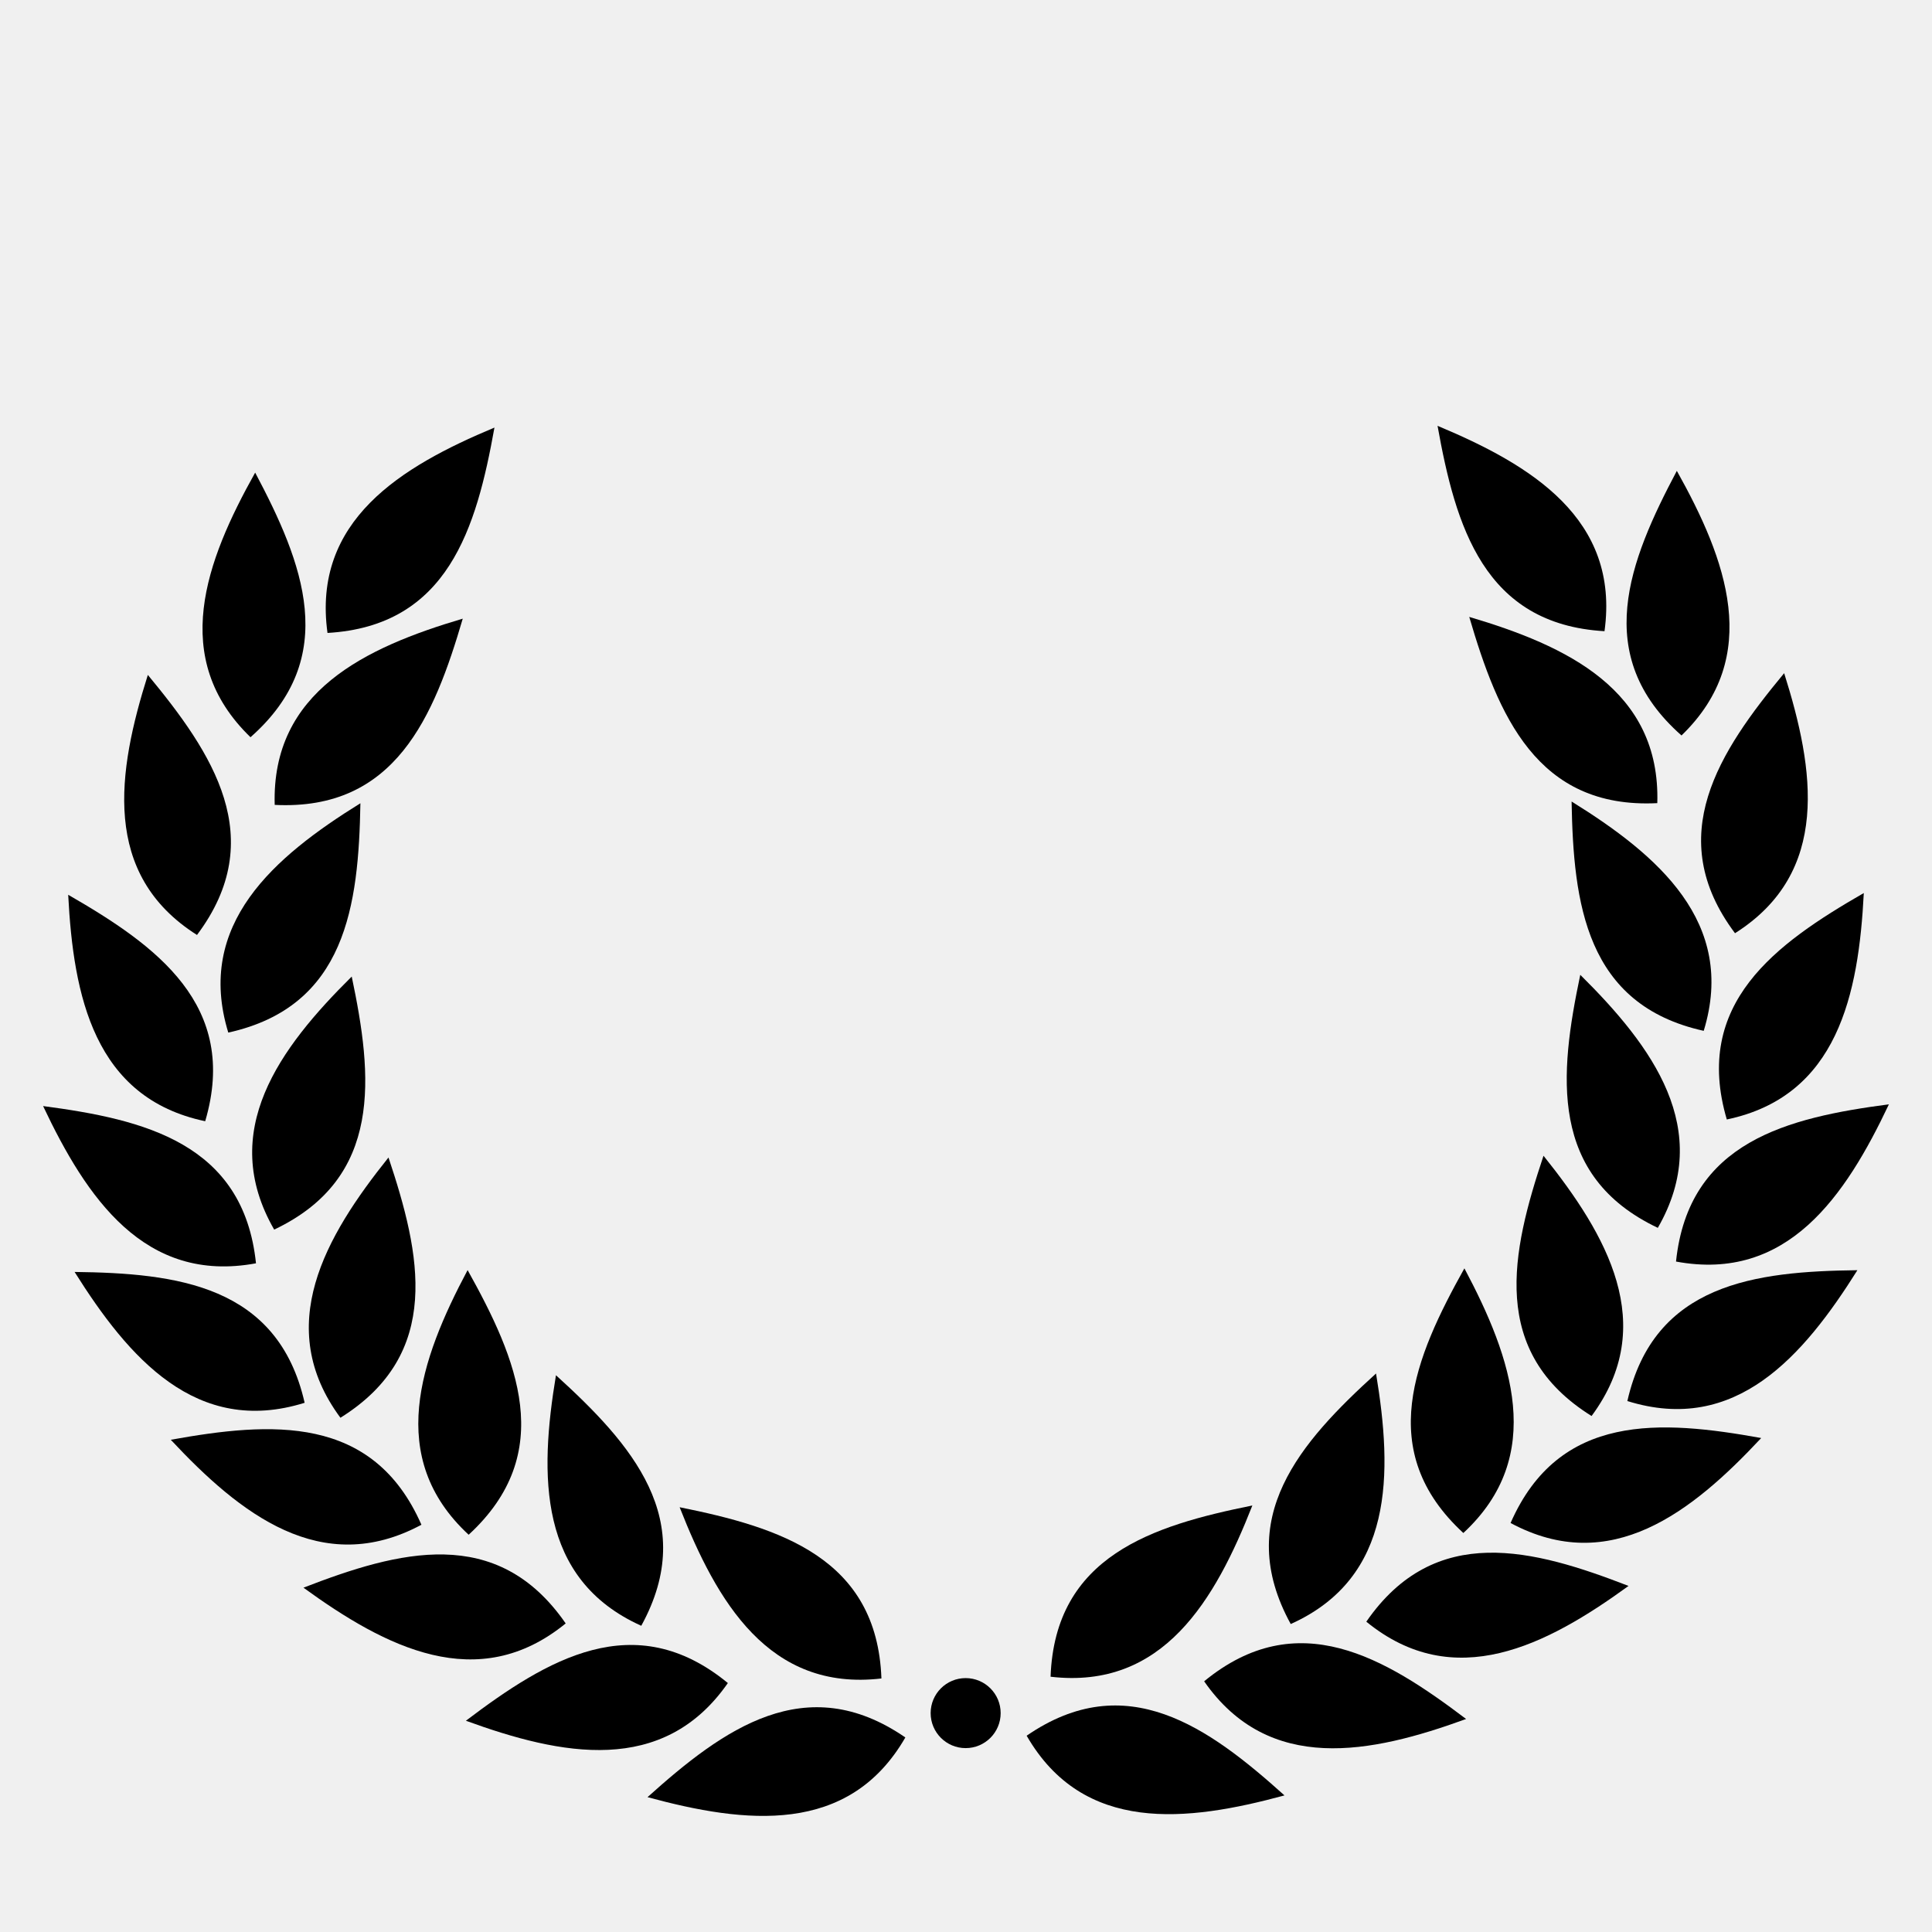
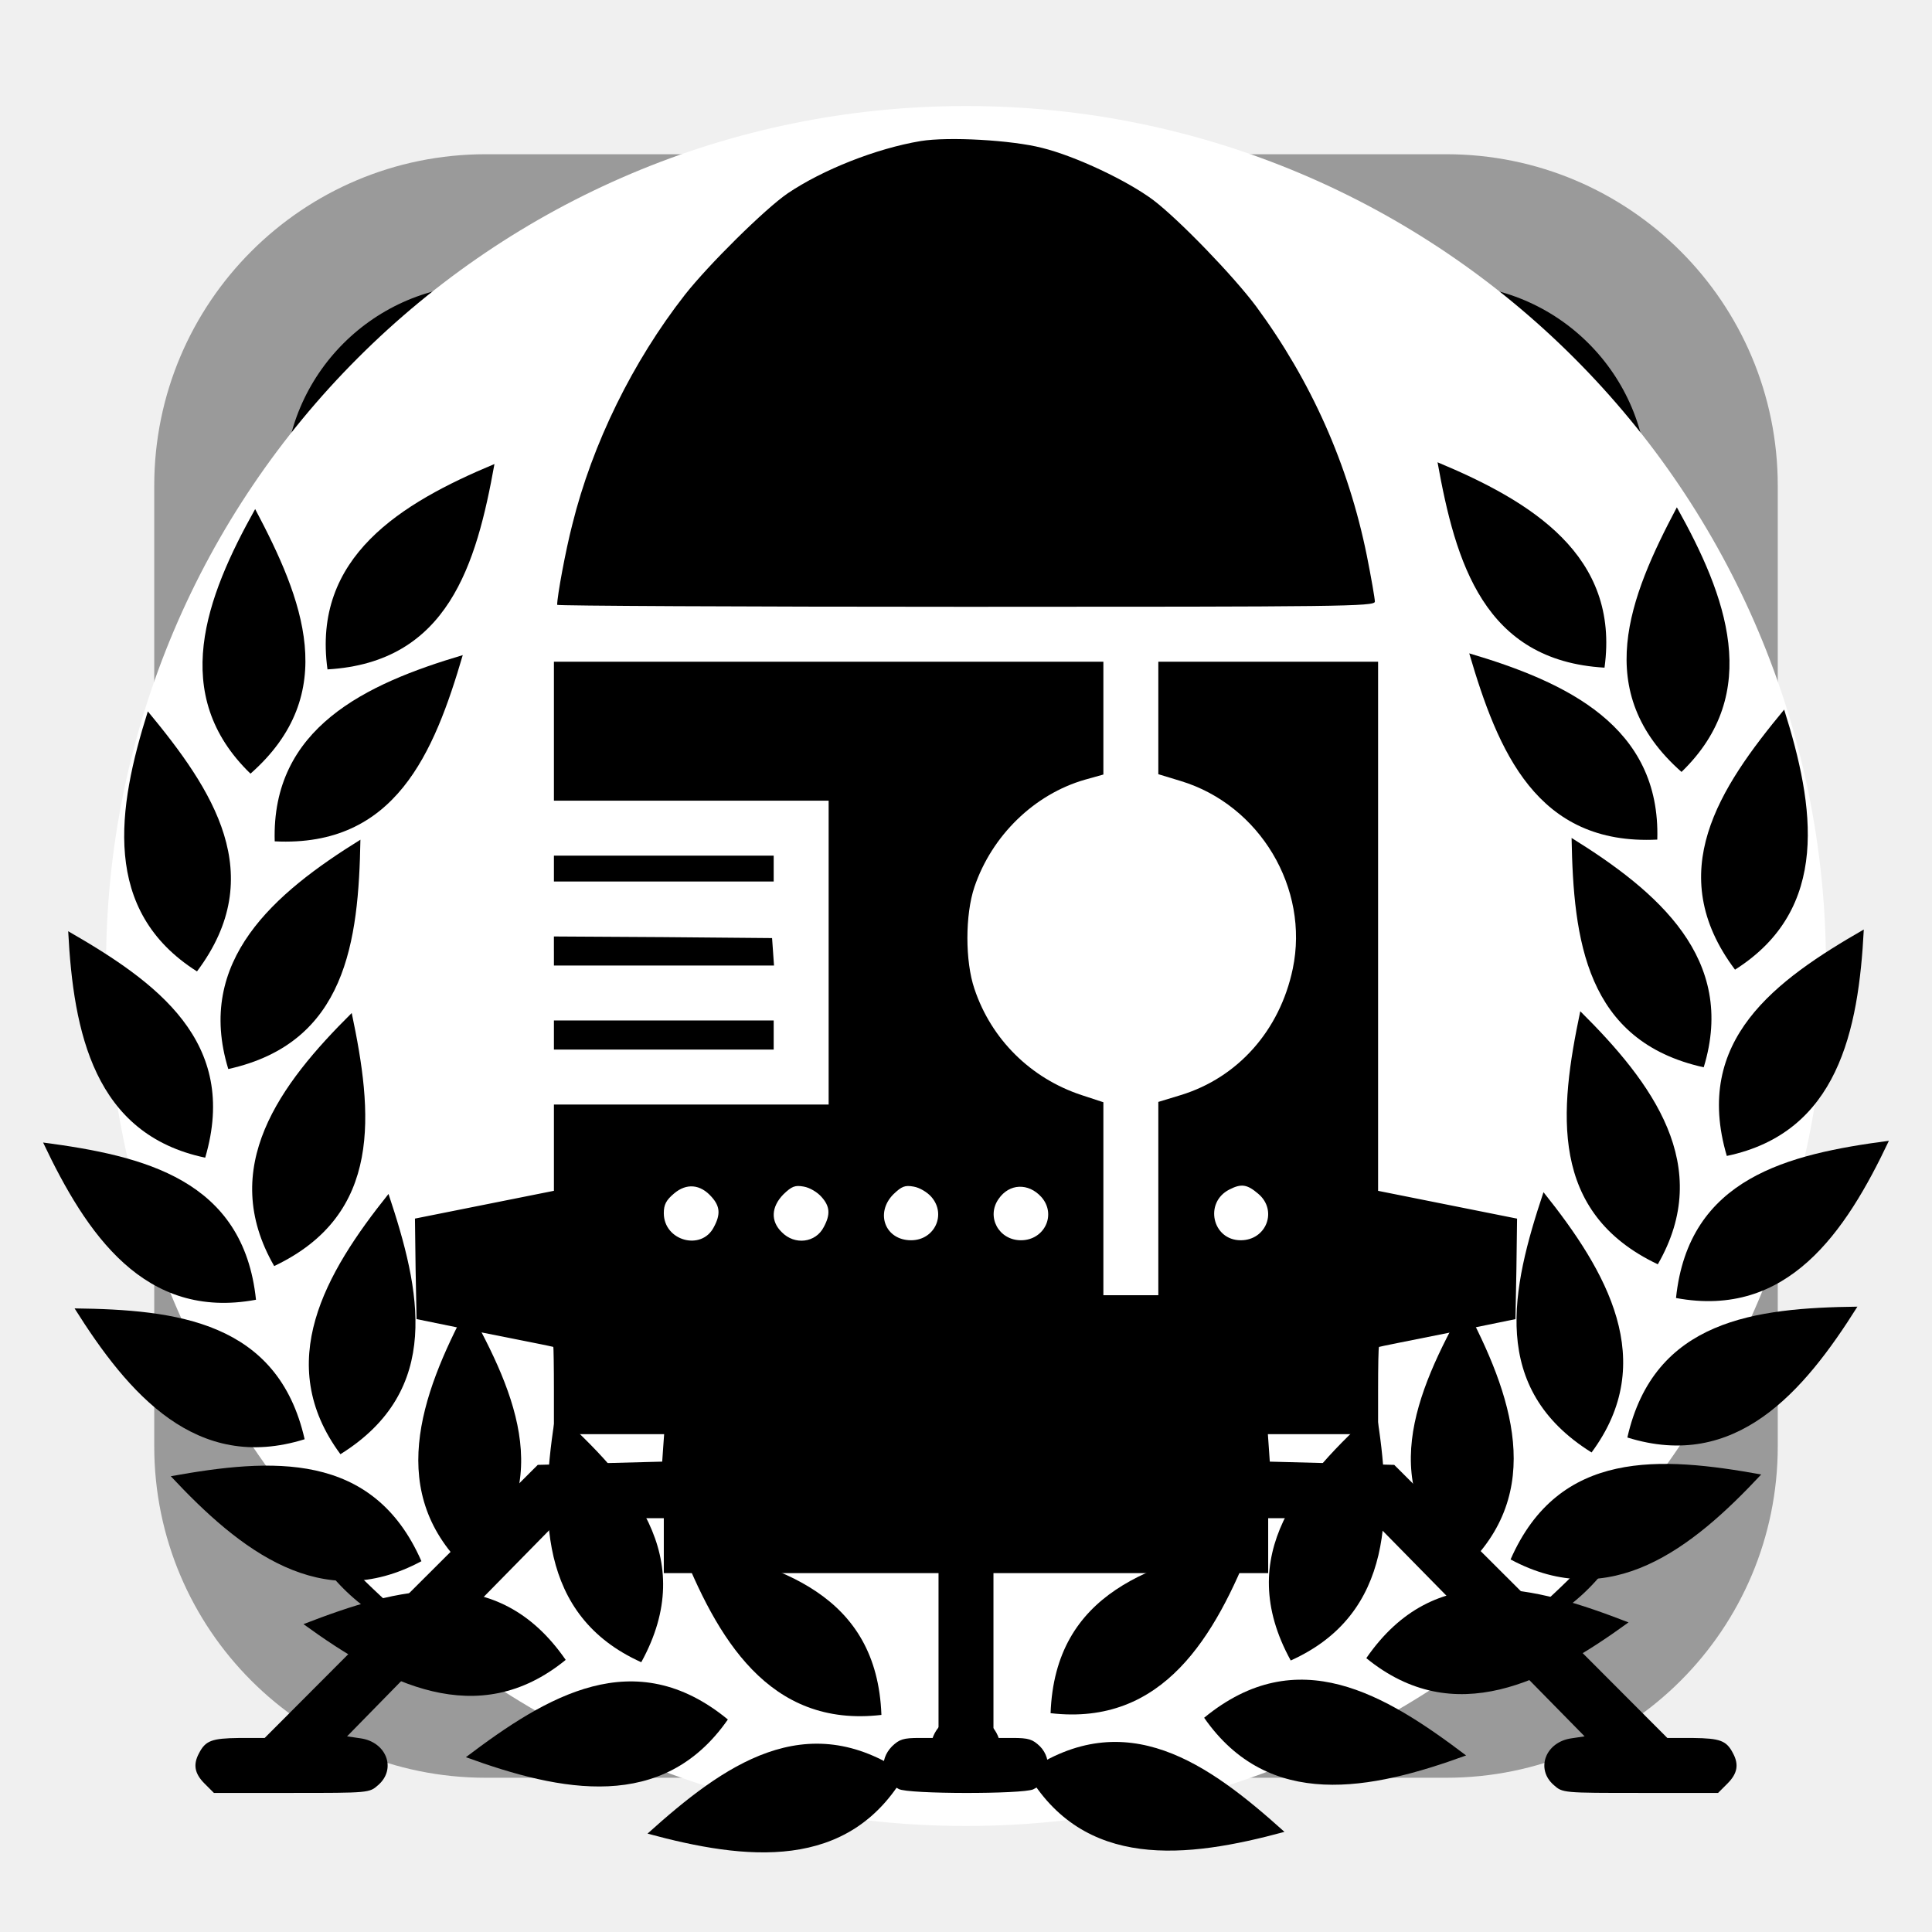
<svg xmlns="http://www.w3.org/2000/svg" xmlns:xlink="http://www.w3.org/1999/xlink" viewBox="0 0 100 100" version="1.0" width="100" height="100" fill="currentColor" id="svg79">
  <defs id="defs83">
    <linearGradient id="linearGradient897">
      <stop style="stop-color:#f2e043;stop-opacity:1;" offset="0" id="stop893" />
      <stop style="stop-color:#f2e043;stop-opacity:0;" offset="1" id="stop895" />
    </linearGradient>
    <linearGradient xlink:href="#linearGradient897" id="linearGradient899" x1="8.261" y1="7.86" x2="92.114" y2="91.713" gradientUnits="userSpaceOnUse" />
  </defs>
-   <g style="display:none" id="layer1">
-     <g style="fill:#ffffff;fill-opacity:1" transform="translate(4.817503,2.220127)" id="box_golden_round">
-       <rect style="fill:#ffffff;fill-opacity:1;stroke:#f2e043;stroke-width:6.742;stroke-linejoin:round" id="rect907" width="77.291" height="77.291" x="6.537" y="9.134" rx="13.784" />
+   <g style="display:inline" id="weekly">
+     <g id="g10" transform="translate(4.817503,2.220127)">
+       <rect style="stroke:#9a9a9a;stroke-width:6.742;stroke-linejoin:round;stroke-opacity:1" id="rect907" width="77.291" height="77.291" x="6.537" y="9.134" rx="13.784" />
    </g>
  </g>
-   <g style="display:inline" id="layer2">
-     <g id="laurel" transform="translate(91.881,-840.75)">
-       <g transform="matrix(0.102495,0,0,0.102495,-80.59541,838.799)" id="g76">
-         <g transform="matrix(-1,0,0,1,755.44,-0.88158)" id="g36">
-           <path d="m 347.09,896.45 c -50.262,-34.611 -91.991,-4.221 -130.2,30.147 49.331,13.402 101.57,19.481 130.2,-30.147 z" id="path2" />
-           <path d="m 335.01,866.66 c -2.23,-60.986 -51.521,-76.327 -101.9,-86.474 18.691,47.579 44.995,93.123 101.9,86.474 z" id="path4" />
-           <path d="m 257.46,868.97 c -47.158,-38.735 -91.305,-11.979 -132.29,19.036 48.022,17.523 99.562,27.995 132.29,-19.036 z" id="path6" />
-           <path d="m 213.73,840.05 c 29.386,-53.485 -5.043,-91.95 -43.076,-126.52 -8.378,50.428 -9.178,103.02 43.076,126.52 z" id="path8" />
-           <path d="m 175.56,838.86 c -34.69,-50.2 -84.493,-36.61 -132.42,-18.05 41.356,30.047 88.034,54.282 132.42,18.056 z" id="path10" />
-           <path d="m 126.56,794.08 c 44.894,-41.337 24.512,-88.766 -0.528,-133.65 -24.006,45.131 -41.517,94.725 0.528,133.65 z" id="path12" />
-           <path d="M 102.71,789.03 C 78.197,733.143 26.72,737.014 -23.86,746.117 c 34.886,37.364 76.102,70.035 126.57,42.913 z" id="path14" />
-           <path d="M 61.808,735 C 113.59,702.7 102.36,652.32 86.078,603.57 54.118,643.47 27.712,688.95 61.808,735 Z" id="path16" />
-           <path d="M 43.732,727.44 C 30.23,667.926 -21.05,661.992 -72.438,661.365 c 27.191,43.287 61.485,83.163 116.17,66.075 z" id="path18" />
-           <path d="M 28.354,639.98 C 83.493,613.83 78.104,562.49 67.512,512.2 31.194,548.17 -0.246,590.33 28.354,639.98 Z" id="path20" />
-           <path d="m 19.165,657 c -6.339,-60.697 -56.553,-72.677 -107.51,-79.403 21.859,46.21 51.175,89.875 107.51,79.403 z" id="path22" />
-           <path d="m 5.175,540.49 c 59.589,-13.17 65.808,-64.42 66.721,-115.81 -43.438,26.95 -83.504,61.02 -66.721,115.81 z" id="path24" />
-           <path d="m -6.486,585.25 c 17.245,-58.54 -24.626,-88.73 -69.183,-114.35 2.621,51.052 13.107,102.59 69.183,114.35 z" id="path26" />
-           <path d="m 28.616,425.5 c 60.951,3.052 80.497,-44.727 94.963,-94.044 -49.017,14.507 -96.665,36.773 -94.963,94.044 z" id="path28" />
-           <path d="m -10.627,491.19 c 36.629,-48.812 7.962,-91.743 -24.821,-131.32 -15.399,48.744 -23.6,100.69 24.821,131.32 z" id="path30" />
-           <path d="M 55.278,338.67 C 116.2,335.15 130.5,285.55 139.59,234.96 92.411,254.65 47.431,281.91 55.278,338.67 Z" id="path32" />
-           <path d="M 16.39,391.33 C 62.167,350.98 42.814,303.12 18.751,257.7 -6.225,302.31 -24.804,351.51 16.39,391.33 Z" id="path34" />
-         </g>
-         <g id="g72">
-           <path d="m 347.09,896.45 c -50.262,-34.611 -91.991,-4.221 -130.2,30.147 49.331,13.402 101.57,19.481 130.2,-30.147 z" id="path38" />
-           <path d="m 335.01,866.66 c -2.23,-60.986 -51.521,-76.327 -101.9,-86.474 18.691,47.579 44.995,93.123 101.9,86.474 z" id="path40" />
-           <path d="m 257.46,868.97 c -47.158,-38.735 -91.305,-11.979 -132.29,19.036 48.022,17.523 99.562,27.995 132.29,-19.036 z" id="path42" />
-           <path d="m 213.73,840.05 c 29.386,-53.485 -5.043,-91.95 -43.076,-126.52 -8.378,50.428 -9.178,103.02 43.076,126.52 z" id="path44" />
-           <path d="m 175.56,838.86 c -34.69,-50.2 -84.493,-36.61 -132.42,-18.05 41.356,30.047 88.034,54.282 132.42,18.056 z" id="path46" />
-           <path d="m 126.56,794.08 c 44.894,-41.337 24.512,-88.766 -0.528,-133.65 -24.006,45.131 -41.517,94.725 0.528,133.65 z" id="path48" />
-           <path d="M 102.71,789.03 C 78.197,733.143 26.72,737.014 -23.86,746.117 c 34.886,37.364 76.102,70.035 126.57,42.913 z" id="path50" />
-           <path d="M 61.808,735 C 113.59,702.7 102.36,652.32 86.078,603.57 54.118,643.47 27.712,688.95 61.808,735 Z" id="path52" />
-           <path d="M 43.732,727.44 C 30.23,667.926 -21.05,661.992 -72.438,661.365 c 27.191,43.287 61.485,83.163 116.17,66.075 z" id="path54" />
-           <path d="M 28.354,639.98 C 83.493,613.83 78.104,562.49 67.512,512.2 31.194,548.17 -0.246,590.33 28.354,639.98 Z" id="path56" />
-           <path d="m 19.165,657 c -6.339,-60.697 -56.553,-72.677 -107.51,-79.403 21.859,46.21 51.175,89.875 107.51,79.403 z" id="path58" />
-           <path d="m 5.175,540.49 c 59.589,-13.17 65.808,-64.42 66.721,-115.81 -43.438,26.95 -83.504,61.02 -66.721,115.81 z" id="path60" />
-           <path d="m -6.486,585.25 c 17.245,-58.54 -24.626,-88.73 -69.183,-114.35 2.621,51.052 13.107,102.59 69.183,114.35 z" id="path62" />
-           <path d="m 28.616,425.5 c 60.951,3.052 80.497,-44.727 94.963,-94.044 -49.017,14.507 -96.665,36.773 -94.963,94.044 z" id="path64" />
-           <path d="m -10.627,491.19 c 36.629,-48.812 7.962,-91.743 -24.821,-131.32 -15.399,48.744 -23.6,100.69 24.821,131.32 z" id="path66" />
-           <path d="M 55.278,338.67 C 116.2,335.15 130.5,285.55 139.59,234.96 92.411,254.65 47.431,281.91 55.278,338.67 Z" id="path68" />
-           <path d="M 16.39,391.33 C 62.167,350.98 42.814,303.12 18.751,257.7 -6.225,302.31 -24.804,351.51 16.39,391.33 Z" id="path70" />
-         </g>
-         <ellipse transform="matrix(1.3462,0,0,1.0294,-97.05,-48.372)" cx="352.543" cy="905.89" rx="13.132" ry="17.173" id="ellipse74" />
-       </g>
-       <circle r="30.41" cy="49.641" cx="50" id="path1037" style="fill:#ffffff;fill-opacity:1;stroke:none;stroke-width:4.679;stroke-linejoin:round" />
+   <g style="display:inline" id="monthly">
+     <circle style="fill:#ffffff;fill-opacity:1;stroke:none;stroke-width:6.742;stroke-linejoin:round;stroke-opacity:1" id="path1005" cx="50" cy="50" r="44.512" />
+     <g id="g1050" transform="translate(4.5e-7,1.886724)">
+       <path style="stroke-width:0.102" d="m 53.139,89.84 c 5.152,-3.547 9.429,-0.433 13.345,3.09 -5.056,1.374 -10.41,1.997 -13.345,-3.09 z" id="path2" />
+       <path style="stroke-width:0.102" d="m 54.378,86.787 c 0.229,-6.251 5.281,-7.823 10.444,-8.863 -1.916,4.877 -4.612,9.545 -10.444,8.863 z" id="path4" />
+       <path style="stroke-width:0.102" d="m 62.326,87.024 c 4.833,-3.97 9.358,-1.228 13.559,1.951 -4.922,1.796 -10.205,2.869 -13.559,-1.951 z" id="path6" />
+       <path style="stroke-width:0.102" d="m 66.808,84.06 c -3.012,-5.482 0.517,-9.424 4.415,-12.968 0.859,5.169 0.941,10.559 -4.415,12.968 z" id="path8" />
+       <path style="stroke-width:0.102" d="m 70.72,83.938 c 3.556,-5.145 8.66,-3.752 13.572,-1.85 -4.239,3.08 -9.023,5.564 -13.572,1.851 z" id="path10" />
+       <path style="stroke-width:0.102" d="m 75.743,79.348 c -4.601,-4.237 -2.512,-9.098 0.054,-13.698 2.46,4.626 4.255,9.709 -0.054,13.698 z" id="path12" />
+       <path style="stroke-width:0.102" d="m 78.187,78.83 c 2.512,-5.728 7.789,-5.331 12.973,-4.398 -3.576,3.83 -7.8,7.178 -12.973,4.398 z" id="path14" />
+       <path style="stroke-width:0.102" d="m 82.379,73.292 c -5.307,-3.311 -4.156,-8.474 -2.488,-13.471 3.276,4.09 5.982,8.751 2.488,13.471 z" id="path16" />
+       <path style="stroke-width:0.102" d="m 84.232,72.518 c 1.384,-6.1 6.64,-6.708 11.907,-6.772 -2.787,4.437 -6.302,8.524 -11.907,6.772 z" id="path18" />
+       <path style="stroke-width:0.102" d="m 85.808,63.553 c -5.651,-2.68 -5.099,-7.942 -4.013,-13.097 3.722,3.687 6.945,8.008 4.013,13.097 z" id="path20" />
+       <path style="stroke-width:0.102" d="m 86.75,65.298 c 0.65,-6.221 5.796,-7.449 11.019,-8.138 -2.24,4.736 -5.245,9.212 -11.019,8.138 z" id="path22" />
+       <path style="stroke-width:0.102" d="m 88.184,53.356 c -6.108,-1.35 -6.745,-6.603 -6.839,-11.87 4.452,2.762 8.559,6.254 6.839,11.87 z" id="path24" />
+       <path style="stroke-width:0.102" d="m 89.379,57.944 c -1.768,-6 2.524,-9.094 7.091,-11.72 -0.269,5.233 -1.343,10.515 -7.091,11.72 z" id="path26" />
+       <path style="stroke-width:0.102" d="m 85.781,41.57 c -6.247,0.313 -8.251,-4.584 -9.733,-9.639 5.024,1.487 9.908,3.769 9.733,9.639 z" id="path28" />
+       <path style="stroke-width:0.102" d="m 89.804,48.303 c -3.754,-5.003 -0.816,-9.403 2.544,-13.46 1.578,4.996 2.419,10.32 -2.544,13.46 z" id="path30" />
+       <path style="stroke-width:0.102" d="m 83.049,32.671 c -6.244,-0.361 -7.71,-5.445 -8.642,-10.63 4.836,2.018 9.446,4.812 8.642,10.63 z" id="path32" />
+       <path style="stroke-width:0.102" d="m 87.035,38.068 c -4.692,-4.136 -2.708,-9.041 -0.242,-13.696 2.56,4.572 4.464,9.615 0.242,13.696 z" id="path34" />
+       <path style="stroke-width:0.102" d="m 46.861,89.931 c -5.152,-3.547 -9.429,-0.433 -13.345,3.09 5.056,1.374 10.41,1.997 13.345,-3.09 z" id="path38" />
+       <path style="stroke-width:0.102" d="m 45.622,86.877 c -0.229,-6.251 -5.281,-7.823 -10.444,-8.863 1.916,4.877 4.612,9.545 10.444,8.863 z" id="path40" />
+       <path style="stroke-width:0.102" d="m 37.674,87.114 c -4.833,-3.97 -9.358,-1.228 -13.559,1.951 4.922,1.796 10.205,2.869 13.559,-1.951 z" id="path42" />
+       <path style="stroke-width:0.102" d="M 33.192,84.15 C 36.204,78.668 32.675,74.725 28.777,71.182 27.918,76.351 27.836,81.741 33.192,84.15 Z" id="path44" />
+       <path style="stroke-width:0.102" d="m 29.28,84.028 c -3.556,-5.145 -8.66,-3.752 -13.572,-1.85 4.239,3.08 9.023,5.564 13.572,1.851 z" id="path46" />
+       <path style="stroke-width:0.102" d="m 24.257,79.438 c 4.601,-4.237 2.512,-9.098 -0.054,-13.698 -2.46,4.626 -4.255,9.709 0.054,13.698 z" id="path48" />
+       <path style="stroke-width:0.102" d="M 21.813,78.921 C 19.3,73.192 14.024,73.589 8.84,74.522 12.416,78.352 16.64,81.7 21.813,78.921 Z" id="path50" />
+       <path style="stroke-width:0.102" d="m 17.621,73.383 c 5.307,-3.311 4.156,-8.474 2.488,-13.471 -3.276,4.09 -5.982,8.751 -2.488,13.471 z" id="path52" />
+       <path style="stroke-width:0.102" d="M 15.768,72.608 C 14.384,66.508 9.128,65.9 3.861,65.836 6.648,70.272 10.163,74.359 15.768,72.608 Z" id="path54" />
+       <path style="stroke-width:0.102" d="m 14.192,63.644 c 5.651,-2.68 5.099,-7.942 4.013,-13.097 -3.722,3.687 -6.945,8.008 -4.013,13.097 z" id="path56" />
+       <path style="stroke-width:0.102" d="M 13.25,65.388 C 12.6,59.167 7.454,57.939 2.231,57.25 c 2.24,4.736 5.245,9.212 11.019,8.138 z" id="path58" />
+       <path style="stroke-width:0.102" d="m 11.816,53.446 c 6.108,-1.35 6.745,-6.603 6.839,-11.87 -4.452,2.762 -8.559,6.254 -6.839,11.87 z" id="path60" />
+       <path style="stroke-width:0.102" d="M 10.621,58.034 C 12.388,52.034 8.097,48.94 3.53,46.314 3.799,51.546 4.873,56.829 10.621,58.034 Z" id="path62" />
+       <path style="stroke-width:0.102" d="m 14.219,41.661 c 6.247,0.313 8.251,-4.584 9.733,-9.639 -5.024,1.487 -9.908,3.769 -9.733,9.639 z" id="path64" />
+       <path style="stroke-width:0.102" d="M 10.196,48.393 C 13.951,43.39 11.012,38.99 7.652,34.934 6.074,39.93 5.233,45.254 10.196,48.393 Z" id="path66" />
+       <path style="stroke-width:0.102" d="m 16.951,32.761 c 6.244,-0.361 7.71,-5.445 8.642,-10.63 -4.836,2.018 -9.446,4.812 -8.642,10.63 z" id="path68" />
+       <path style="stroke-width:0.102" d="m 12.965,38.158 c 4.692,-4.136 2.708,-9.041 0.242,-13.696 -2.56,4.572 -4.464,9.615 -0.242,13.696 z" id="path70" />
+       <ellipse style="stroke-width:0.121" id="ellipse74" ry="1.812" rx="1.812" cy="88.67" cx="49.982" />
    </g>
+     <circle style="fill:#ffffff;fill-opacity:1;stroke:none;stroke-width:4.679;stroke-linejoin:round" id="path1037" cx="141.881" cy="-791.109" r="30.41" />
  </g>
-   <g style="display:none" id="layer3">
-     <g transform="matrix(0.08735387,0,0,0.08735387,6.323091,6.323665)" id="lander">
+   <g style="display:inline" id="early">
+     <g id="g58" transform="matrix(0.08735387,0,0,0.08735387,6.323091,6.323665)">
      <g transform="matrix(0.1,0,0,-0.1,0,512)" id="g14">
        <path d="m 4731.9,5008.2 c -264.3,-44.1 -582.2,-170.4 -789,-310.3 -134.1,-91.9 -469.2,-423.2 -609,-601.3 -308.3,-394.5 -547.7,-880.9 -666.4,-1359.7 -40.2,-155.1 -90,-425.2 -90,-476.9 0,-5.8 1089.7,-11.5 2422.6,-11.5 2223.4,0 2422.6,1.9 2422.6,30.6 0,17.2 -21.1,139.8 -47.9,273.9 -109.2,538.1 -329.4,1032.2 -655,1474.6 -134.1,180 -455.8,513.2 -609,630 -153.2,114.9 -459.6,260.5 -660.7,310.2 -180.1,46.1 -553.5,67.2 -718.2,40.4 z" id="path4-3" />
        <path d="m 2558.3,1511.3 v -411.7 h 813.9 813.9 V 199.4 -700.7 H 3372.2 2558.3 V -957.3 -1212 l -411.7,-82.3 -411.7,-82.3 3.8,-296.8 5.7,-298.7 402.2,-82.4 c 222.1,-44 404.1,-80.4 407.9,-82.3 1.9,0 3.8,-116.8 3.8,-258.5 V -2654 h 327.5 325.6 l -5.8,-80.4 -5.7,-82.3 -367.7,-9.6 -369.6,-9.6 -810.1,-808.2 -808.2,-810.1 H 691.1 c -158.9,-1.9 -197.2,-15.3 -235.5,-90 -36.4,-67 -26.8,-120.7 32.5,-180 l 55.5,-55.5 h 461.5 c 455.8,0 459.6,0 511.3,46 111.1,95.8 49.8,256.6 -105.3,277.7 l -78.5,11.5 633.9,647.3 633.9,645.4 h 304.5 304.5 v -162.8 -162.8 h 813.9 813.9 v -488.3 -488.3 h -113 c -95.8,0 -118.7,-7.7 -162.8,-49.8 -80.4,-82.4 -63.2,-199.2 40.2,-252.8 55.5,-30.7 733.5,-30.7 796.7,-1.9 97.7,44.1 116.8,176.2 40.2,254.7 -44,42.1 -67,49.8 -162.8,49.8 h -113 v 488.3 488.3 h 813.9 813.9 v 162.8 162.8 h 302.6 l 300.7,1.9 635.8,-647.3 635.8,-647.3 -76.6,-11.5 c -155.1,-21.1 -216.4,-181.9 -105.3,-277.7 51.7,-46 55.5,-46 511.3,-46 h 461.5 l 55.5,55.5 c 59.4,59.4 69,113 32.6,180 -38.3,74.7 -76.6,88.1 -235.5,90 h -153.2 l -808.2,810.1 -810.1,808.2 -369.6,9.6 -367.7,9.6 -5.7,82.3 -5.7,80.4 h 325.6 327.5 v 258.5 c 0,141.7 1.9,258.5 5.7,258.5 1.9,1.9 185.8,38.3 406,82.3 l 402.2,82.4 5.7,298.7 3.8,296.8 -411.7,82.3 -411.7,82.3 V 354.6 1923 h -651.1 -651.1 v -333.2 -333.2 l 132.1,-40.2 c 469.2,-141.7 764.1,-635.8 664.5,-1112.7 -76.6,-365.8 -325.6,-645.4 -664.5,-748.8 l -132.1,-40.2 v -572.6 -572.6 H 5976.8 5814 v 572.6 570.7 l -128.3,42.1 c -302.6,99.6 -536.2,331.3 -635.8,630 -55.5,162.8 -55.5,438.6 0,603.3 103.4,304.5 354.3,549.6 654.9,635.8 l 109.2,30.6 V 1589.7 1923 H 4186.1 2558.3 Z m 934.5,-2759.7 c 49.8,-55.5 53.6,-103.4 13.4,-178.1 -72.8,-143.6 -296.8,-82.4 -296.8,82.3 0,49.8 13.4,76.6 61.3,116.8 72.8,61.4 155.1,55.6 222.1,-21 z m 651.2,0 c 49.8,-55.5 53.6,-103.4 13.4,-178.1 -47.9,-93.8 -172.4,-109.2 -249,-30.6 -67,65.1 -63.2,149.4 9.6,224.1 49.8,47.9 68.9,55.5 120.6,46 34.5,-5.8 80.5,-32.6 105.4,-61.4 z m 651.1,0 c 90,-103.4 19.2,-256.6 -120.6,-256.6 -153.2,0 -214.5,160.9 -105.3,271.9 49.8,47.9 68.9,55.5 120.6,46 34.4,-5.7 80.4,-32.5 105.3,-61.3 z m 651.1,0 c 91.9,-103.4 19.1,-256.6 -120.7,-256.6 -132.1,0 -206.8,139.8 -132.1,245.1 63.2,92 176.2,95.8 252.8,11.5 z m 1285,19.2 c 116.8,-97.7 49.8,-275.8 -103.4,-275.8 -168.5,0 -218.3,224.1 -67,300.7 70.8,36.4 105.3,30.6 170.4,-24.9 z" id="path6-6" />
        <path d="m 2558.3,697.3 v -76.6 h 651.1 651.1 v 76.6 76.7 h -651.1 -651.1 z" id="path8-7" />
        <path d="m 2558.3,209 v -86.2 h 653 651.1 l -5.8,82.3 -5.7,80.4 -645.4,5.7 -647.3,3.8 v -86 z" id="path10-5" />
        <path d="m 2558.3,-288.9 v -86.2 h 651.1 651.1 v 86.2 86.2 h -651.1 -651.1 z" id="path12-3" />
      </g>
    </g>
  </g>
</svg>
